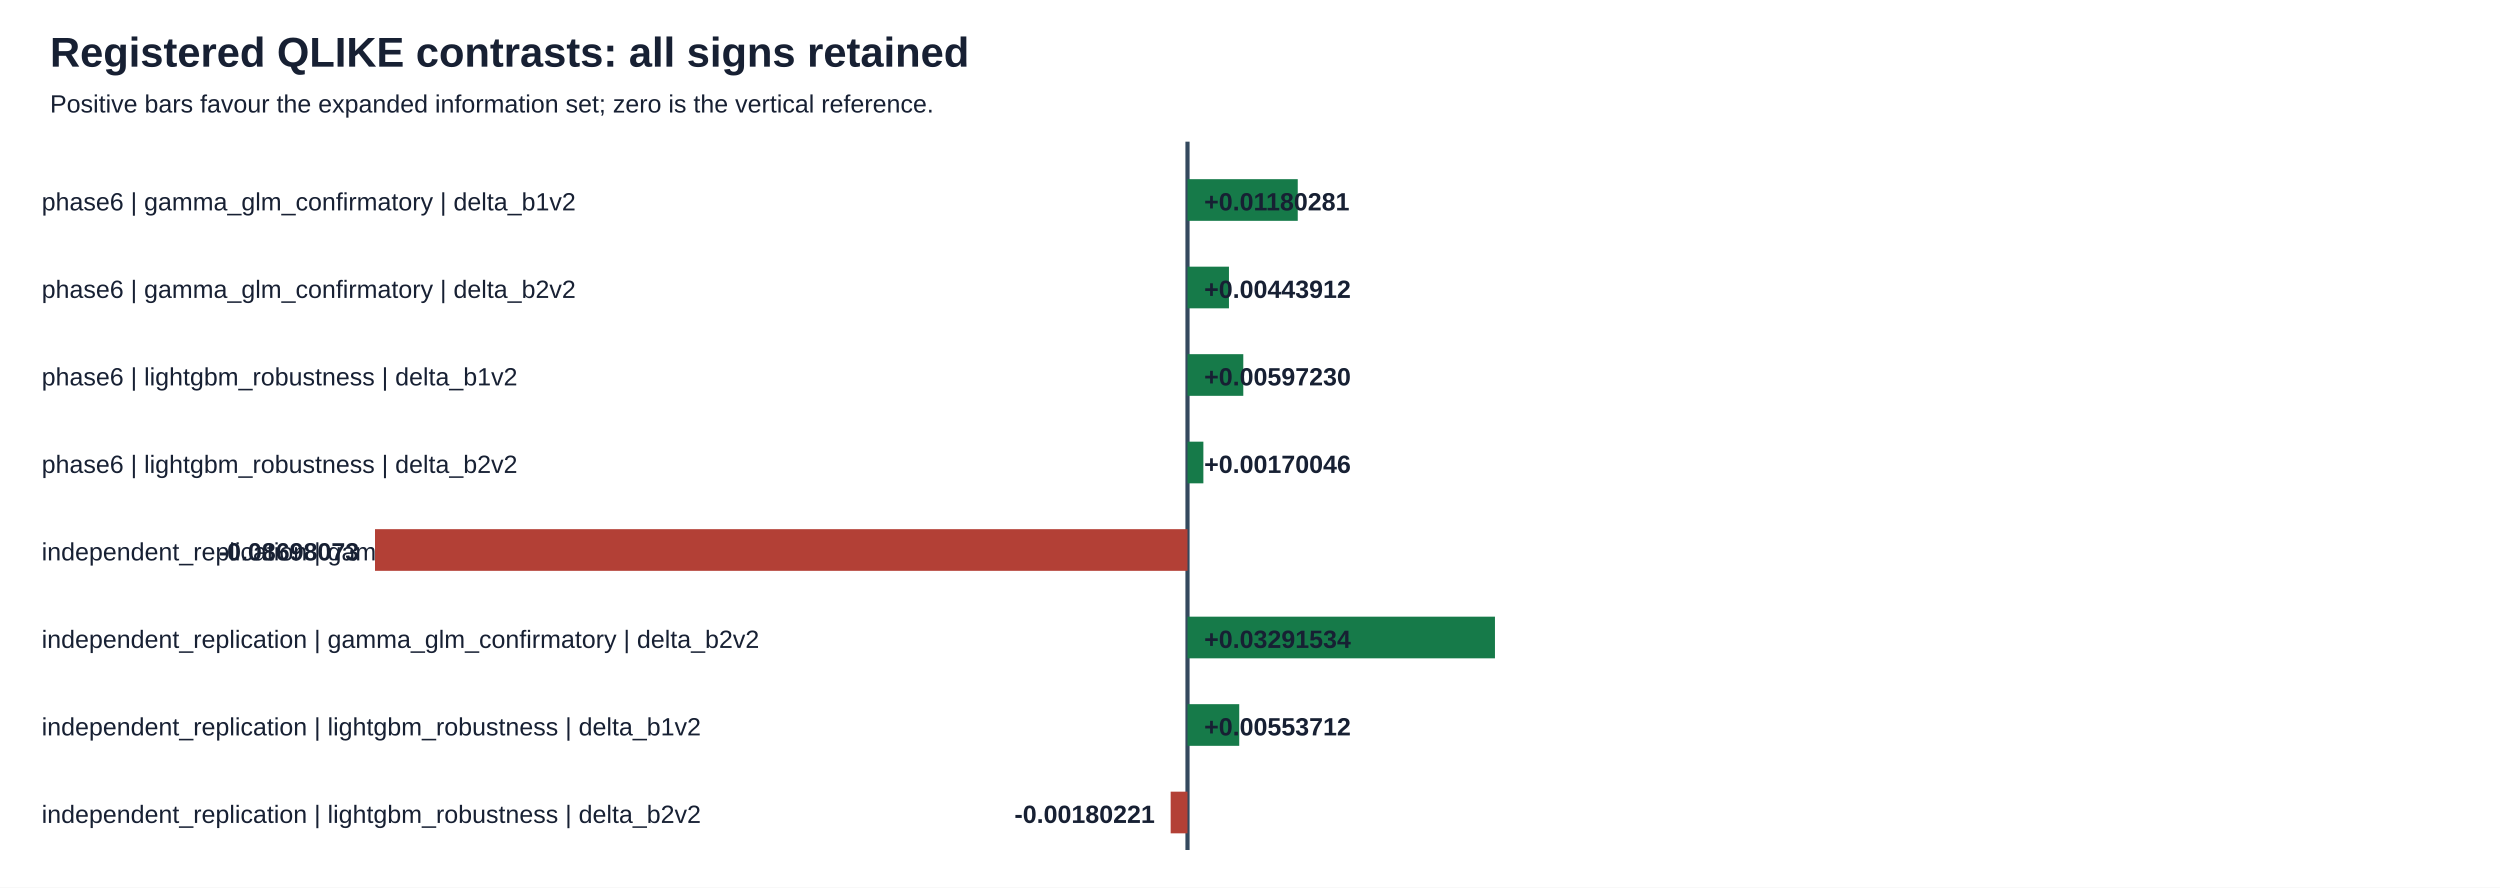
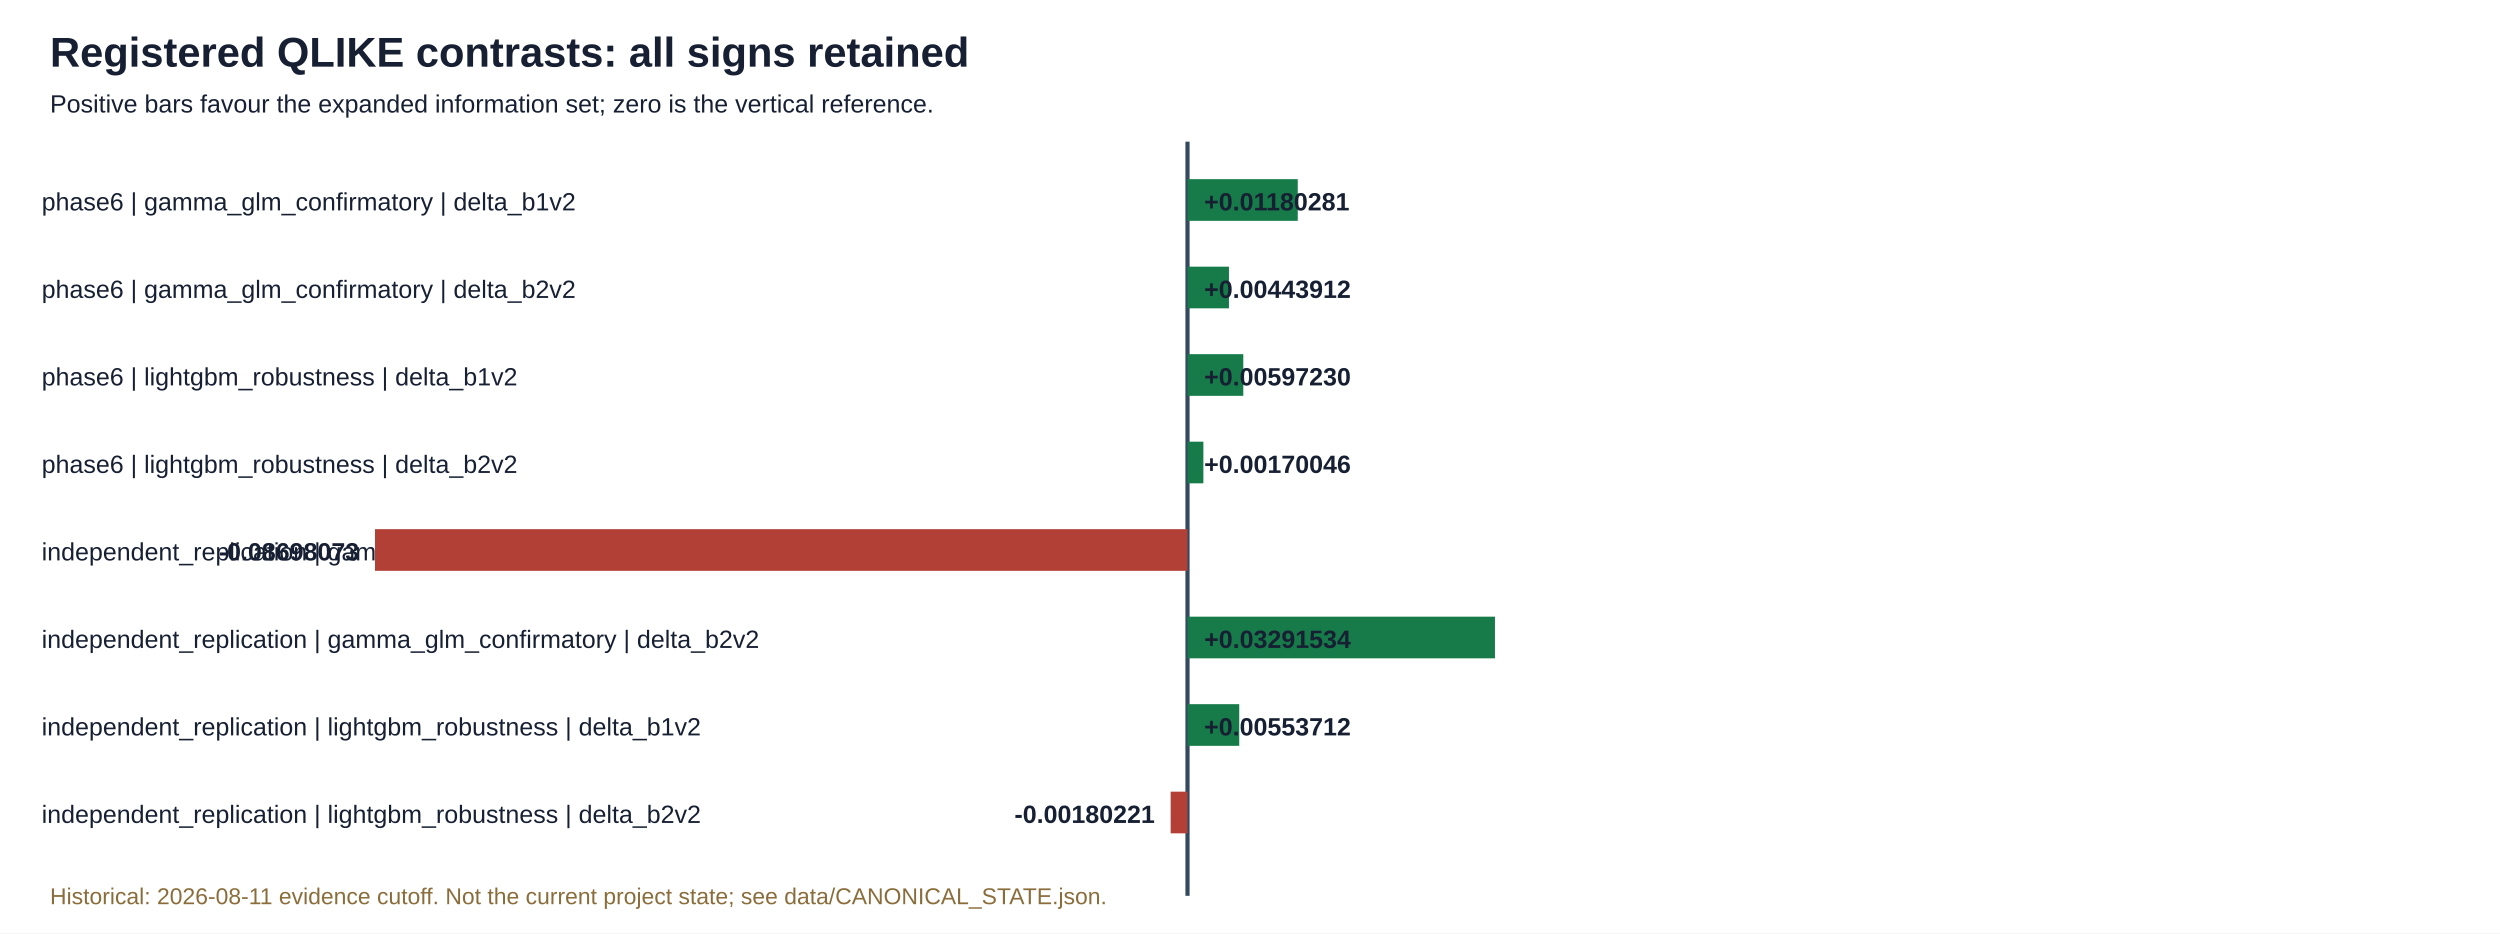
- <svg xmlns="http://www.w3.org/2000/svg" width="1200" height="426" viewBox="0 0 1200 426">
-   <style>text{font-family:Arial,sans-serif;fill:#172033}.title{font-size:20px;font-weight:bold}.label{font-size:12px}.value{font-size:12px;font-weight:bold}</style>
+ <svg xmlns="http://www.w3.org/2000/svg" width="1200" height="448" viewBox="0 0 1200 448">
+   <style>text{font-family:Arial,sans-serif;fill:#172033}.title{font-size:20px;font-weight:bold}.label{font-size:12px}.value{font-size:12px;font-weight:bold}.historic{font-size:11px;fill:#8a6d3b}</style>
  <rect width="100%" height="100%" fill="white" />
  <text x="24" y="32" class="title">Registered QLIKE contrasts: all signs retained</text>
  <text x="24" y="54" class="label">Positive bars favour the expanded information set; zero is the vertical reference.</text>
-   <line x1="570" y1="68" x2="570" y2="408" stroke="#34495e" stroke-width="2" />
+   <line x1="570" y1="68" x2="570" y2="430" stroke="#34495e" stroke-width="2" />
+   <text x="24" y="434" class="historic">Historical: 2026-08-11 evidence cutoff. Not the current project state; see data/CANONICAL_STATE.json.</text>
  <text x="20" y="101" class="label">phase6 | gamma_glm_confirmatory | delta_b1v2</text>
  <rect x="570.00" y="86" width="52.92" height="20" fill="#167a49" />
  <text x="578.00" y="101" class="value">+0.01180281</text>
  <text x="20" y="143" class="label">phase6 | gamma_glm_confirmatory | delta_b2v2</text>
  <rect x="570.00" y="128" width="19.90" height="20" fill="#167a49" />
  <text x="578.00" y="143" class="value">+0.00443912</text>
  <text x="20" y="185" class="label">phase6 | lightgbm_robustness | delta_b1v2</text>
  <rect x="570.00" y="170" width="26.78" height="20" fill="#167a49" />
  <text x="578.00" y="185" class="value">+0.00597230</text>
  <text x="20" y="227" class="label">phase6 | lightgbm_robustness | delta_b2v2</text>
  <rect x="570.00" y="212" width="7.62" height="20" fill="#167a49" />
  <text x="578.00" y="227" class="value">+0.00170046</text>
  <text x="20" y="269" class="label">independent_replication | gamma_glm_confirmatory | delta_b1v2</text>
  <rect x="180.00" y="254" width="390.00" height="20" fill="#b34036" />
  <text x="105.00" y="269" class="value">-0.08698073</text>
  <text x="20" y="311" class="label">independent_replication | gamma_glm_confirmatory | delta_b2v2</text>
  <rect x="570.00" y="296" width="147.58" height="20" fill="#167a49" />
  <text x="578.00" y="311" class="value">+0.03291534</text>
  <text x="20" y="353" class="label">independent_replication | lightgbm_robustness | delta_b1v2</text>
  <rect x="570.00" y="338" width="24.83" height="20" fill="#167a49" />
  <text x="578.00" y="353" class="value">+0.00553712</text>
  <text x="20" y="395" class="label">independent_replication | lightgbm_robustness | delta_b2v2</text>
  <rect x="561.92" y="380" width="8.08" height="20" fill="#b34036" />
  <text x="486.92" y="395" class="value">-0.00180221</text>
</svg>
